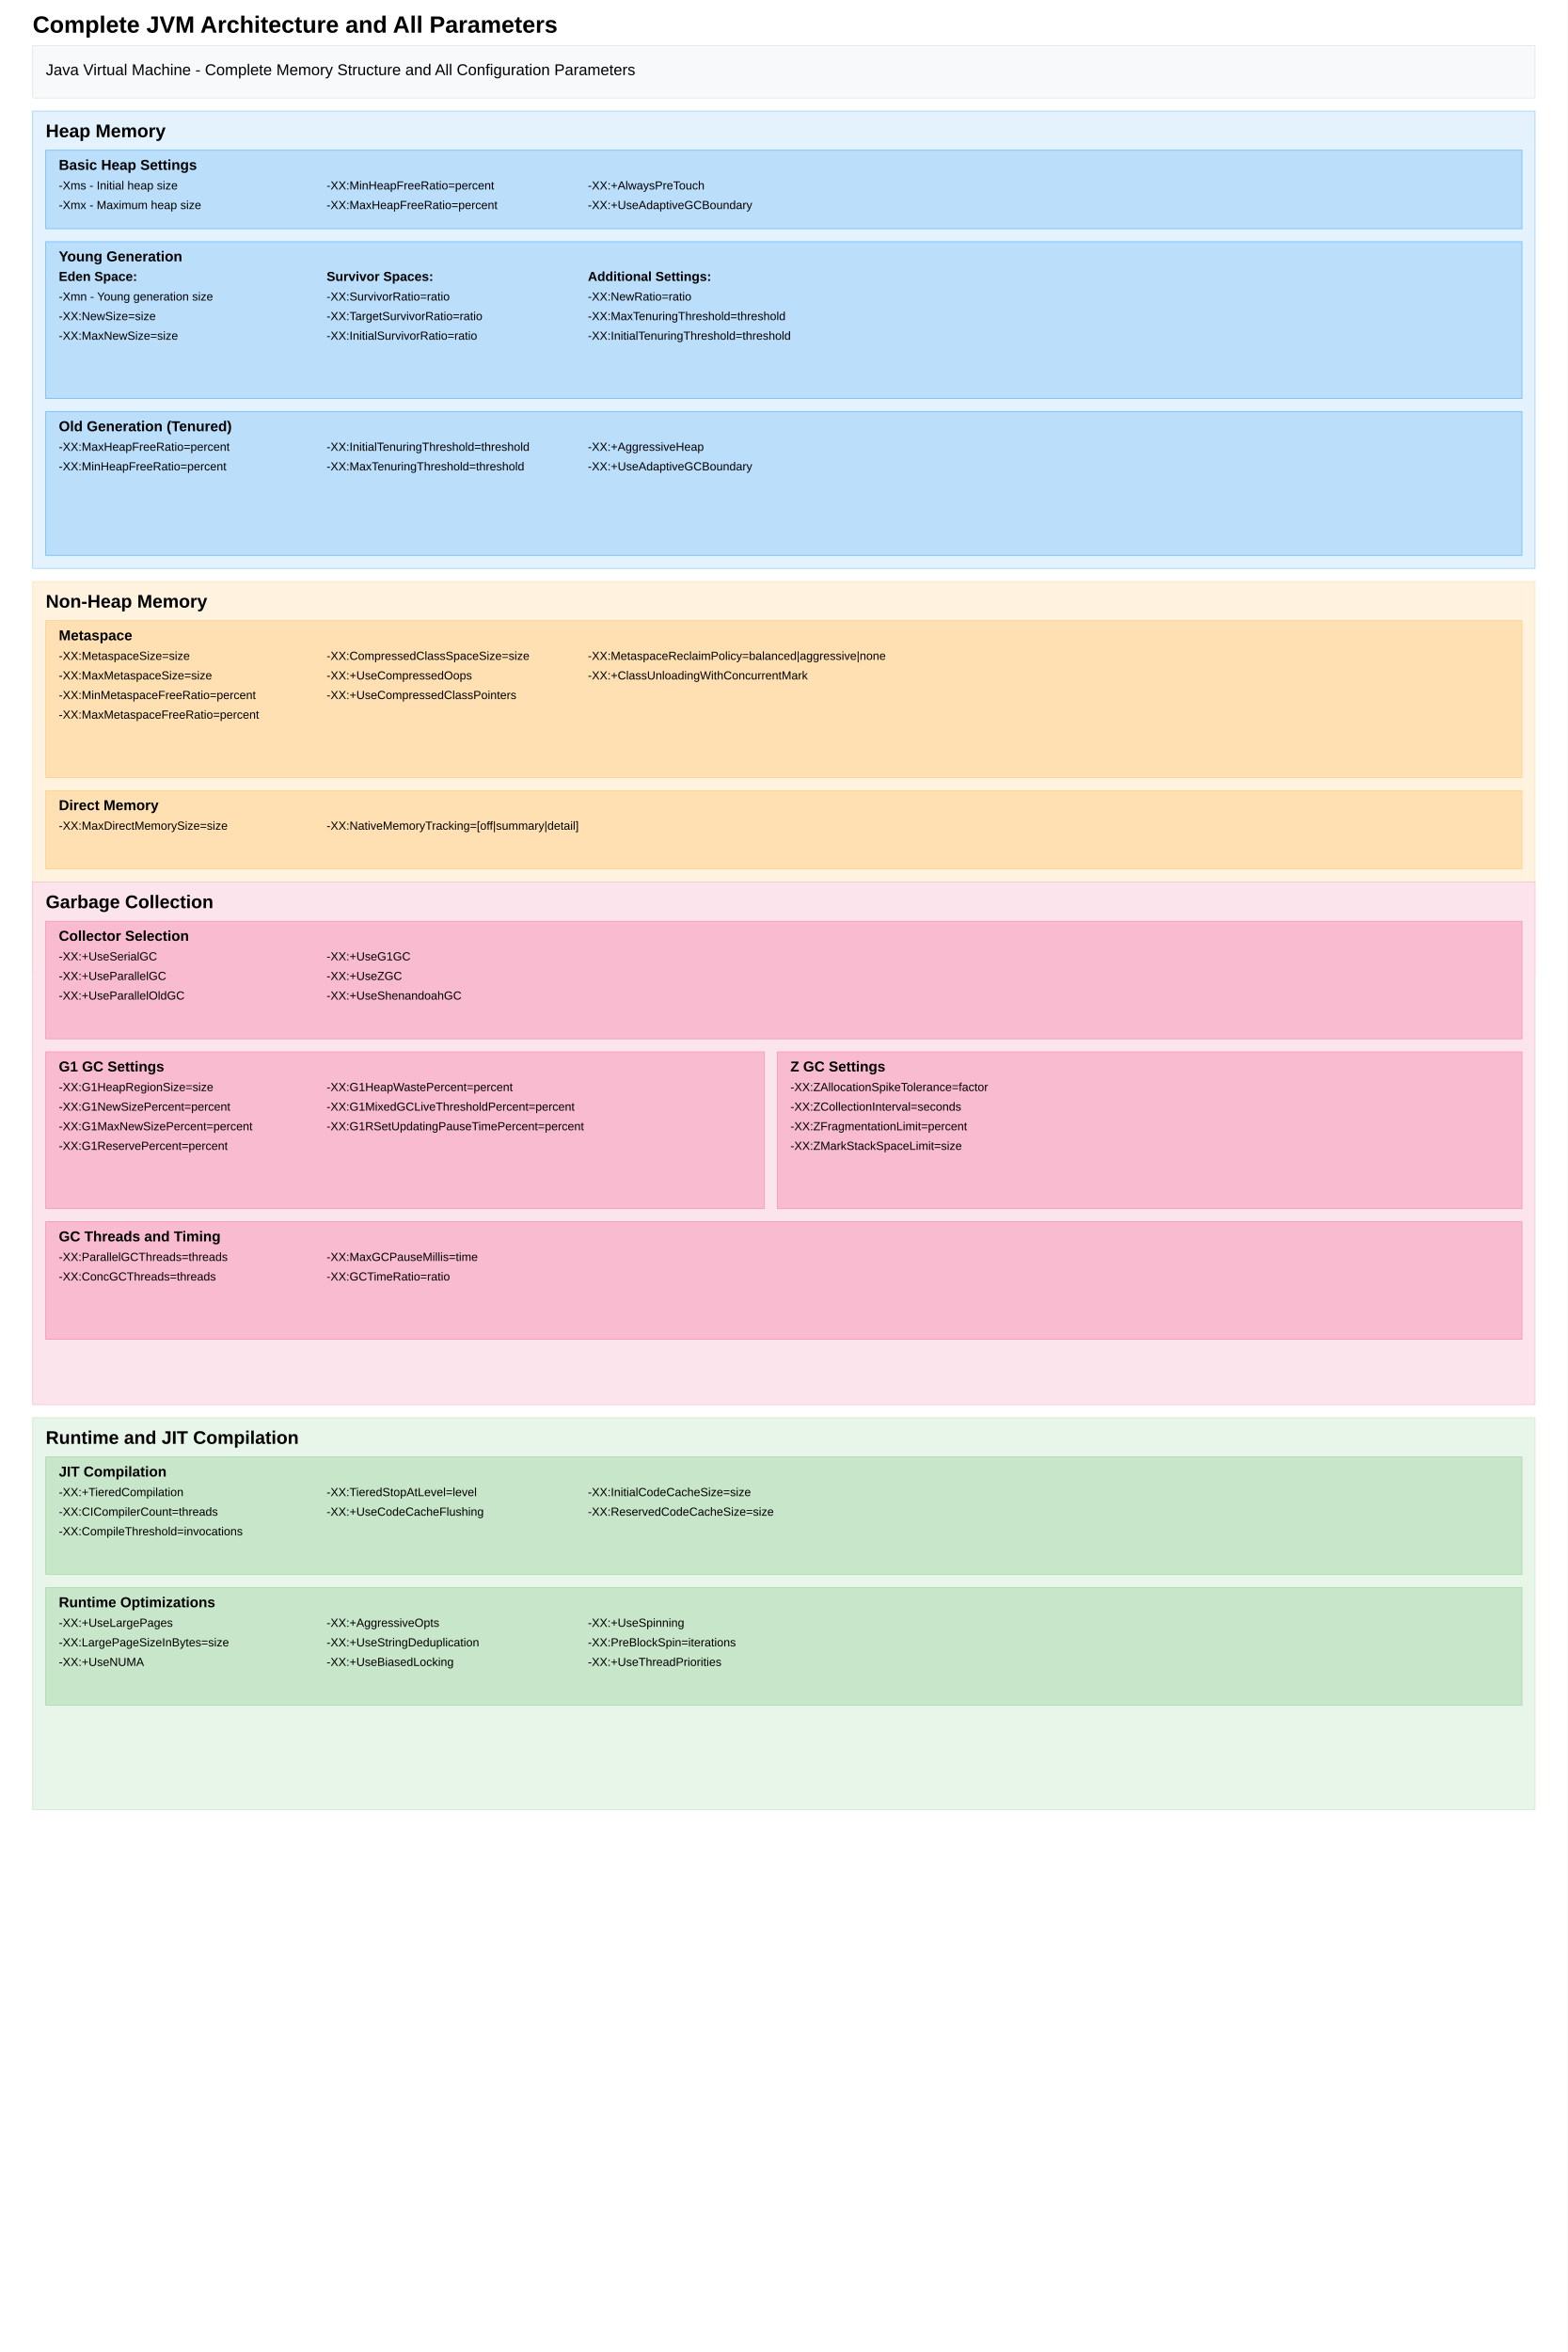
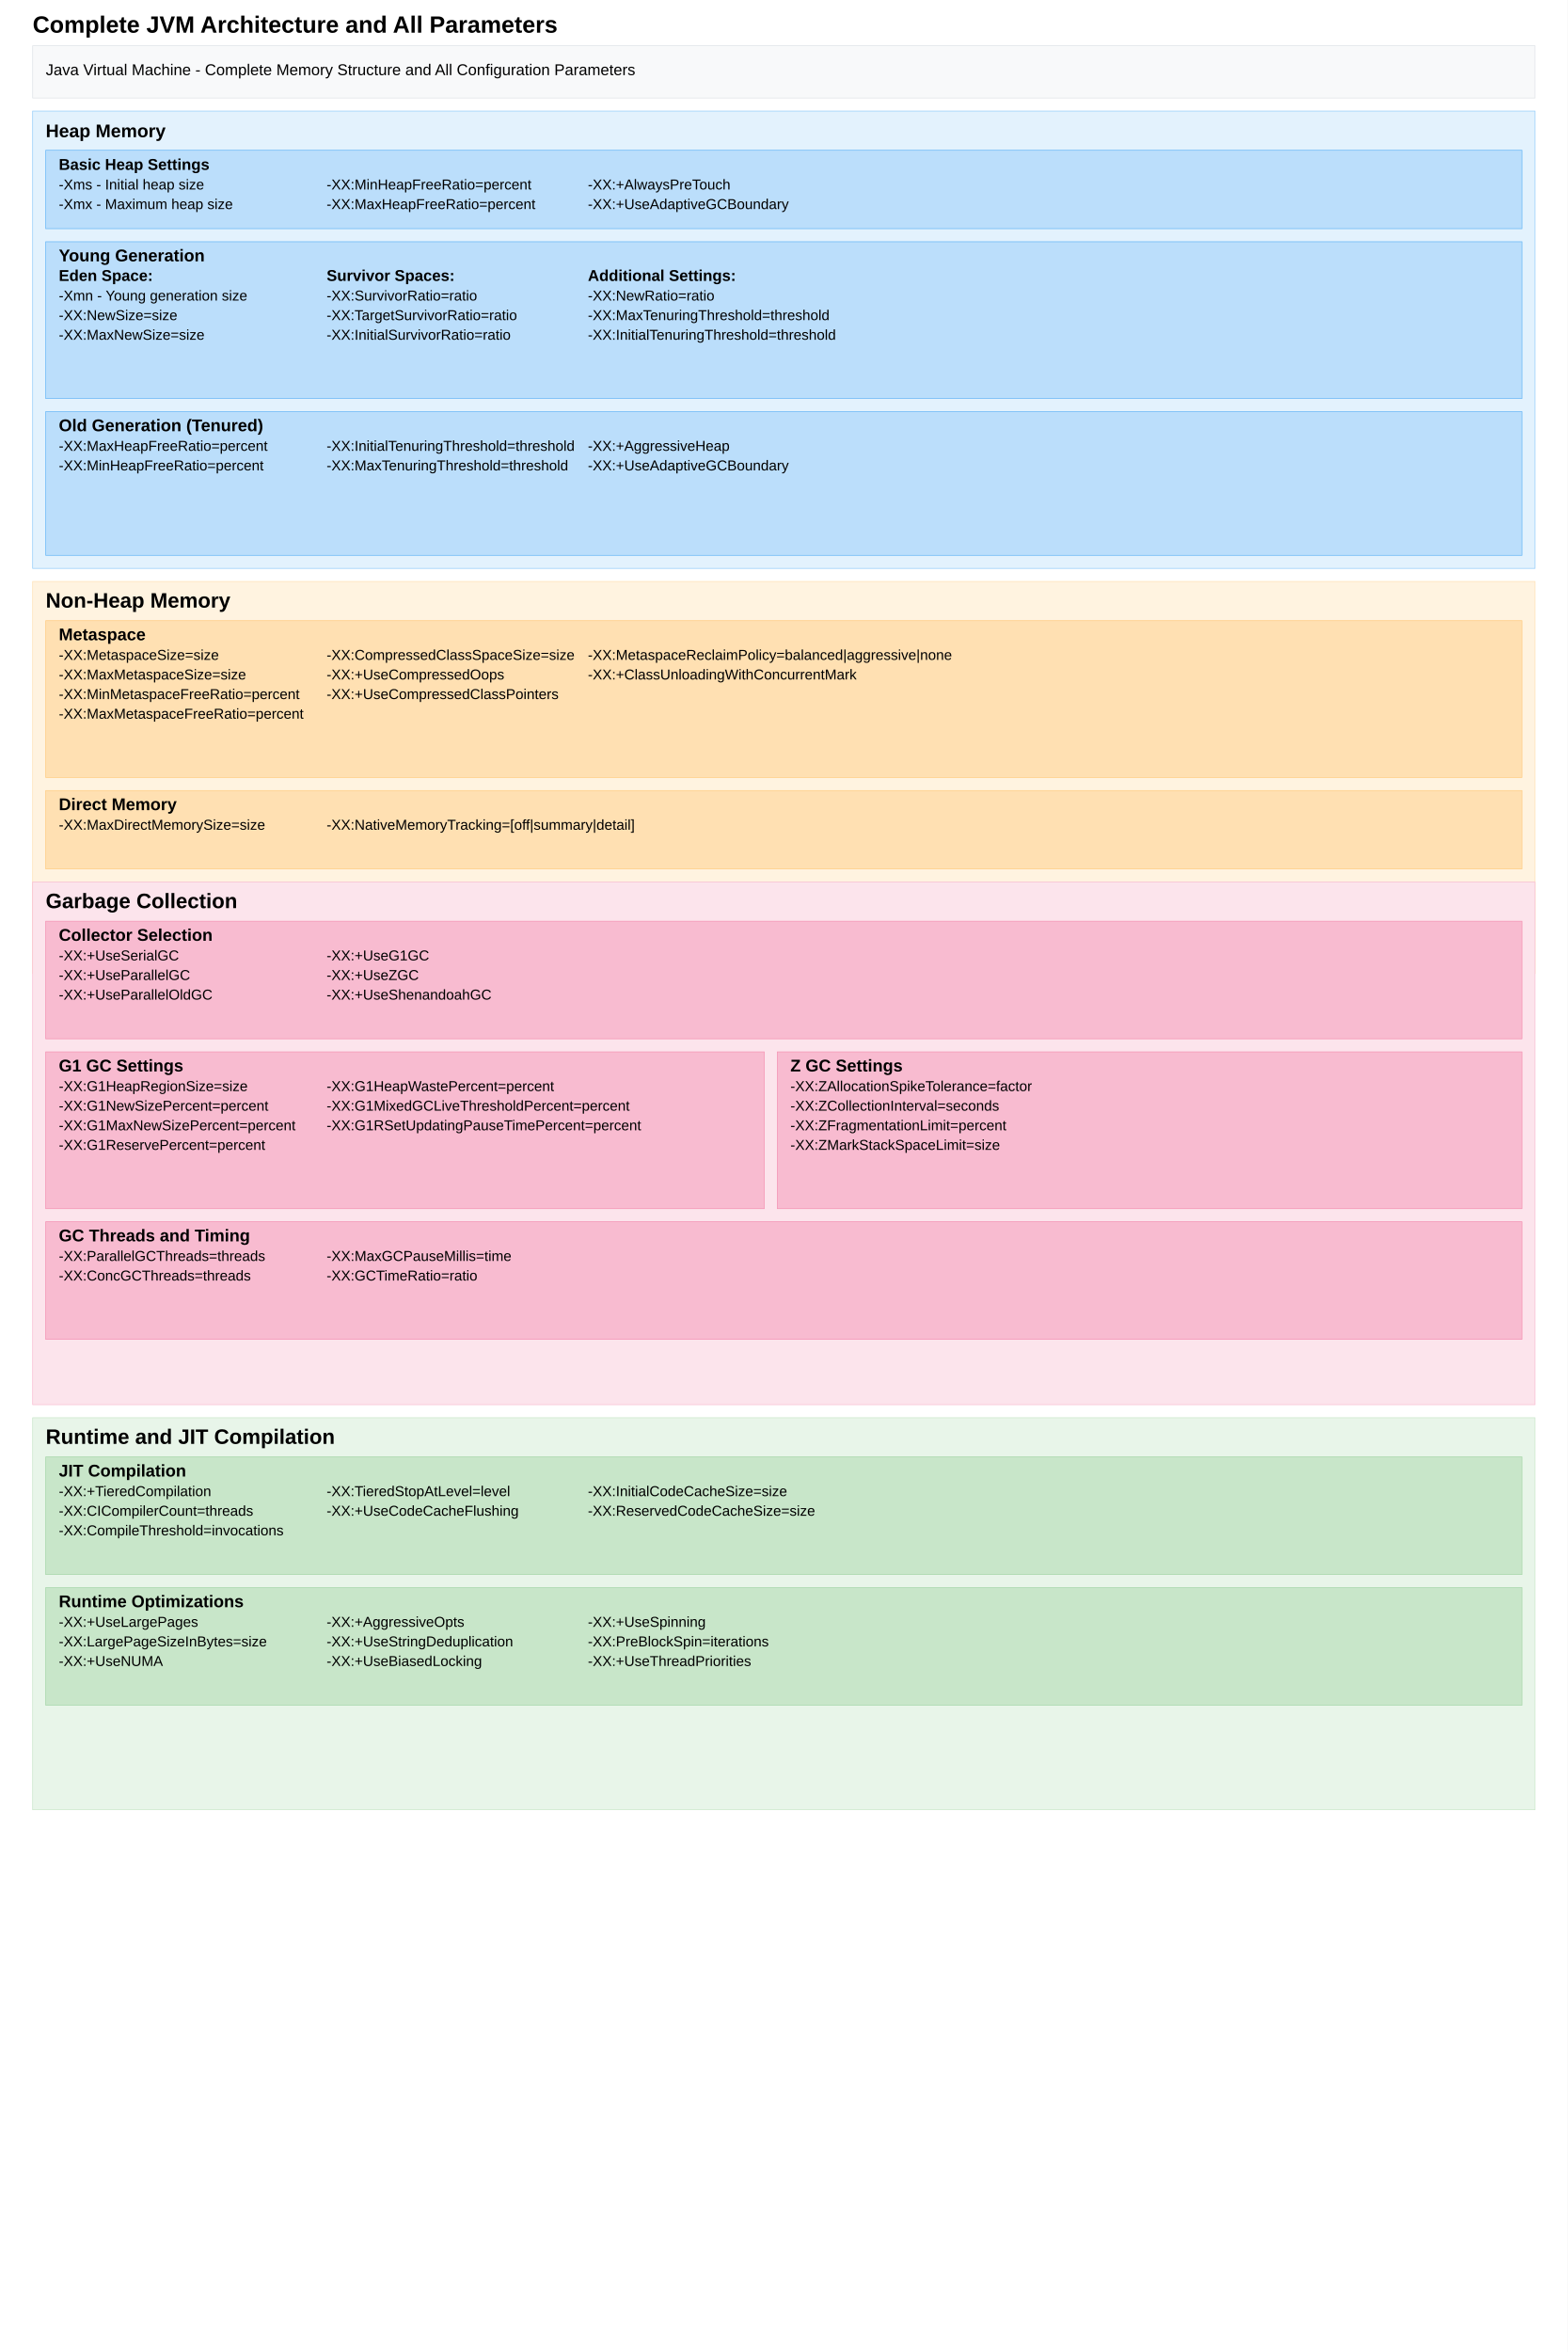
<svg xmlns="http://www.w3.org/2000/svg" viewBox="0 0 2400 3600">
  <rect x="0" y="0" width="2400" height="3600" fill="white" />
  <text x="50" y="50" font-family="Arial" font-size="36" font-weight="bold">Complete JVM Architecture and All Parameters</text>
  <rect x="50" y="70" width="2300" height="80" fill="#f8f9fa" stroke="#dee2e6" />
  <text x="70" y="115" font-family="Arial" font-size="24">Java Virtual Machine - Complete Memory Structure and All Configuration Parameters</text>
  <rect x="50" y="170" width="2300" height="700" fill="#e3f2fd" stroke="#90caf9" />
  <text x="70" y="210" font-family="Arial" font-size="28" font-weight="bold">Heap Memory</text>
  <rect x="70" y="230" width="2260" height="120" fill="#bbdefb" stroke="#64b5f6" />
-   <text x="90" y="260" font-family="Arial" font-size="22" font-weight="bold">Basic Heap Settings</text>
-   <text x="90" y="290" font-family="Arial" font-size="18">-Xms - Initial heap size</text>
-   <text x="90" y="320" font-family="Arial" font-size="18">-Xmx - Maximum heap size</text>
-   <text x="500" y="290" font-family="Arial" font-size="18">-XX:MinHeapFreeRatio=percent</text>
-   <text x="500" y="320" font-family="Arial" font-size="18">-XX:MaxHeapFreeRatio=percent</text>
-   <text x="900" y="290" font-family="Arial" font-size="18">-XX:+AlwaysPreTouch</text>
-   <text x="900" y="320" font-family="Arial" font-size="18">-XX:+UseAdaptiveGCBoundary</text>
+   <text x="90" y="260" font-family="Arial" font-size="24" font-weight="bold">Basic Heap Settings</text>
+   <text x="90" y="290" font-family="Arial" font-size="22">-Xms - Initial heap size</text>
+   <text x="90" y="320" font-family="Arial" font-size="22">-Xmx - Maximum heap size</text>
+   <text x="500" y="290" font-family="Arial" font-size="22">-XX:MinHeapFreeRatio=percent</text>
+   <text x="500" y="320" font-family="Arial" font-size="22">-XX:MaxHeapFreeRatio=percent</text>
+   <text x="900" y="290" font-family="Arial" font-size="22">-XX:+AlwaysPreTouch</text>
+   <text x="900" y="320" font-family="Arial" font-size="22">-XX:+UseAdaptiveGCBoundary</text>
  <rect x="70" y="370" width="2260" height="240" fill="#bbdefb" stroke="#64b5f6" />
-   <text x="90" y="400" font-family="Arial" font-size="22" font-weight="bold">Young Generation</text>
-   <text x="90" y="430" font-family="Arial" font-size="20" font-weight="bold">Eden Space:</text>
-   <text x="90" y="460" font-family="Arial" font-size="18">-Xmn - Young generation size</text>
-   <text x="90" y="490" font-family="Arial" font-size="18">-XX:NewSize=size</text>
-   <text x="90" y="520" font-family="Arial" font-size="18">-XX:MaxNewSize=size</text>
-   <text x="500" y="430" font-family="Arial" font-size="20" font-weight="bold">Survivor Spaces:</text>
-   <text x="500" y="460" font-family="Arial" font-size="18">-XX:SurvivorRatio=ratio</text>
-   <text x="500" y="490" font-family="Arial" font-size="18">-XX:TargetSurvivorRatio=ratio</text>
-   <text x="500" y="520" font-family="Arial" font-size="18">-XX:InitialSurvivorRatio=ratio</text>
-   <text x="900" y="430" font-family="Arial" font-size="20" font-weight="bold">Additional Settings:</text>
-   <text x="900" y="460" font-family="Arial" font-size="18">-XX:NewRatio=ratio</text>
-   <text x="900" y="490" font-family="Arial" font-size="18">-XX:MaxTenuringThreshold=threshold</text>
-   <text x="900" y="520" font-family="Arial" font-size="18">-XX:InitialTenuringThreshold=threshold</text>
+   <text x="90" y="400" font-family="Arial" font-size="26" font-weight="bold">Young Generation</text>
+   <text x="90" y="430" font-family="Arial" font-size="24" font-weight="bold">Eden Space:</text>
+   <text x="90" y="460" font-family="Arial" font-size="22">-Xmn - Young generation size</text>
+   <text x="90" y="490" font-family="Arial" font-size="22">-XX:NewSize=size</text>
+   <text x="90" y="520" font-family="Arial" font-size="22">-XX:MaxNewSize=size</text>
+   <text x="500" y="430" font-family="Arial" font-size="24" font-weight="bold">Survivor Spaces:</text>
+   <text x="500" y="460" font-family="Arial" font-size="22">-XX:SurvivorRatio=ratio</text>
+   <text x="500" y="490" font-family="Arial" font-size="22">-XX:TargetSurvivorRatio=ratio</text>
+   <text x="500" y="520" font-family="Arial" font-size="22">-XX:InitialSurvivorRatio=ratio</text>
+   <text x="900" y="430" font-family="Arial" font-size="24" font-weight="bold">Additional Settings:</text>
+   <text x="900" y="460" font-family="Arial" font-size="22">-XX:NewRatio=ratio</text>
+   <text x="900" y="490" font-family="Arial" font-size="22">-XX:MaxTenuringThreshold=threshold</text>
+   <text x="900" y="520" font-family="Arial" font-size="22">-XX:InitialTenuringThreshold=threshold</text>
  <rect x="70" y="630" width="2260" height="220" fill="#bbdefb" stroke="#64b5f6" />
-   <text x="90" y="660" font-family="Arial" font-size="22" font-weight="bold">Old Generation (Tenured)</text>
-   <text x="90" y="690" font-family="Arial" font-size="18">-XX:MaxHeapFreeRatio=percent</text>
-   <text x="90" y="720" font-family="Arial" font-size="18">-XX:MinHeapFreeRatio=percent</text>
-   <text x="500" y="690" font-family="Arial" font-size="18">-XX:InitialTenuringThreshold=threshold</text>
-   <text x="500" y="720" font-family="Arial" font-size="18">-XX:MaxTenuringThreshold=threshold</text>
-   <text x="900" y="690" font-family="Arial" font-size="18">-XX:+AggressiveHeap</text>
-   <text x="900" y="720" font-family="Arial" font-size="18">-XX:+UseAdaptiveGCBoundary</text>
+   <text x="90" y="660" font-family="Arial" font-size="26" font-weight="bold">Old Generation (Tenured)</text>
+   <text x="90" y="690" font-family="Arial" font-size="22">-XX:MaxHeapFreeRatio=percent</text>
+   <text x="90" y="720" font-family="Arial" font-size="22">-XX:MinHeapFreeRatio=percent</text>
+   <text x="500" y="690" font-family="Arial" font-size="22">-XX:InitialTenuringThreshold=threshold</text>
+   <text x="500" y="720" font-family="Arial" font-size="22">-XX:MaxTenuringThreshold=threshold</text>
+   <text x="900" y="690" font-family="Arial" font-size="22">-XX:+AggressiveHeap</text>
+   <text x="900" y="720" font-family="Arial" font-size="22">-XX:+UseAdaptiveGCBoundary</text>
  <rect x="50" y="890" width="2300" height="600" fill="#fff3e0" stroke="#ffe0b2" />
-   <text x="70" y="930" font-family="Arial" font-size="28" font-weight="bold">Non-Heap Memory</text>
+   <text x="70" y="930" font-family="Arial" font-size="32" font-weight="bold">Non-Heap Memory</text>
  <rect x="70" y="950" width="2260" height="240" fill="#ffe0b2" stroke="#ffcc80" />
-   <text x="90" y="980" font-family="Arial" font-size="22" font-weight="bold">Metaspace</text>
-   <text x="90" y="1010" font-family="Arial" font-size="18">-XX:MetaspaceSize=size</text>
-   <text x="90" y="1040" font-family="Arial" font-size="18">-XX:MaxMetaspaceSize=size</text>
-   <text x="90" y="1070" font-family="Arial" font-size="18">-XX:MinMetaspaceFreeRatio=percent</text>
-   <text x="90" y="1100" font-family="Arial" font-size="18">-XX:MaxMetaspaceFreeRatio=percent</text>
-   <text x="500" y="1010" font-family="Arial" font-size="18">-XX:CompressedClassSpaceSize=size</text>
-   <text x="500" y="1040" font-family="Arial" font-size="18">-XX:+UseCompressedOops</text>
-   <text x="500" y="1070" font-family="Arial" font-size="18">-XX:+UseCompressedClassPointers</text>
-   <text x="900" y="1010" font-family="Arial" font-size="18">-XX:MetaspaceReclaimPolicy=balanced|aggressive|none</text>
-   <text x="900" y="1040" font-family="Arial" font-size="18">-XX:+ClassUnloadingWithConcurrentMark</text>
+   <text x="90" y="980" font-family="Arial" font-size="26" font-weight="bold">Metaspace</text>
+   <text x="90" y="1010" font-family="Arial" font-size="22">-XX:MetaspaceSize=size</text>
+   <text x="90" y="1040" font-family="Arial" font-size="22">-XX:MaxMetaspaceSize=size</text>
+   <text x="90" y="1070" font-family="Arial" font-size="22">-XX:MinMetaspaceFreeRatio=percent</text>
+   <text x="90" y="1100" font-family="Arial" font-size="22">-XX:MaxMetaspaceFreeRatio=percent</text>
+   <text x="500" y="1010" font-family="Arial" font-size="22">-XX:CompressedClassSpaceSize=size</text>
+   <text x="500" y="1040" font-family="Arial" font-size="22">-XX:+UseCompressedOops</text>
+   <text x="500" y="1070" font-family="Arial" font-size="22">-XX:+UseCompressedClassPointers</text>
+   <text x="900" y="1010" font-family="Arial" font-size="22">-XX:MetaspaceReclaimPolicy=balanced|aggressive|none</text>
+   <text x="900" y="1040" font-family="Arial" font-size="22">-XX:+ClassUnloadingWithConcurrentMark</text>
  <rect x="70" y="1210" width="2260" height="120" fill="#ffe0b2" stroke="#ffcc80" />
-   <text x="90" y="1240" font-family="Arial" font-size="22" font-weight="bold">Direct Memory</text>
-   <text x="90" y="1270" font-family="Arial" font-size="18">-XX:MaxDirectMemorySize=size</text>
-   <text x="500" y="1270" font-family="Arial" font-size="18">-XX:NativeMemoryTracking=[off|summary|detail]</text>
+   <text x="90" y="1240" font-family="Arial" font-size="26" font-weight="bold">Direct Memory</text>
+   <text x="90" y="1270" font-family="Arial" font-size="22">-XX:MaxDirectMemorySize=size</text>
+   <text x="500" y="1270" font-family="Arial" font-size="22">-XX:NativeMemoryTracking=[off|summary|detail]</text>
  <rect x="50" y="1350" width="2300" height="800" fill="#fce4ec" stroke="#f8bbd0" />
-   <text x="70" y="1390" font-family="Arial" font-size="28" font-weight="bold">Garbage Collection</text>
+   <text x="70" y="1390" font-family="Arial" font-size="32" font-weight="bold">Garbage Collection</text>
  <rect x="70" y="1410" width="2260" height="180" fill="#f8bbd0" stroke="#f48fb1" />
-   <text x="90" y="1440" font-family="Arial" font-size="22" font-weight="bold">Collector Selection</text>
-   <text x="90" y="1470" font-family="Arial" font-size="18">-XX:+UseSerialGC</text>
-   <text x="90" y="1500" font-family="Arial" font-size="18">-XX:+UseParallelGC</text>
-   <text x="90" y="1530" font-family="Arial" font-size="18">-XX:+UseParallelOldGC</text>
-   <text x="500" y="1470" font-family="Arial" font-size="18">-XX:+UseG1GC</text>
-   <text x="500" y="1500" font-family="Arial" font-size="18">-XX:+UseZGC</text>
-   <text x="500" y="1530" font-family="Arial" font-size="18">-XX:+UseShenandoahGC</text>
+   <text x="90" y="1440" font-family="Arial" font-size="26" font-weight="bold">Collector Selection</text>
+   <text x="90" y="1470" font-family="Arial" font-size="22">-XX:+UseSerialGC</text>
+   <text x="90" y="1500" font-family="Arial" font-size="22">-XX:+UseParallelGC</text>
+   <text x="90" y="1530" font-family="Arial" font-size="22">-XX:+UseParallelOldGC</text>
+   <text x="500" y="1470" font-family="Arial" font-size="22">-XX:+UseG1GC</text>
+   <text x="500" y="1500" font-family="Arial" font-size="22">-XX:+UseZGC</text>
+   <text x="500" y="1530" font-family="Arial" font-size="22">-XX:+UseShenandoahGC</text>
  <rect x="70" y="1610" width="1100" height="240" fill="#f8bbd0" stroke="#f48fb1" />
-   <text x="90" y="1640" font-family="Arial" font-size="22" font-weight="bold">G1 GC Settings</text>
-   <text x="90" y="1670" font-family="Arial" font-size="18">-XX:G1HeapRegionSize=size</text>
-   <text x="90" y="1700" font-family="Arial" font-size="18">-XX:G1NewSizePercent=percent</text>
-   <text x="90" y="1730" font-family="Arial" font-size="18">-XX:G1MaxNewSizePercent=percent</text>
-   <text x="90" y="1760" font-family="Arial" font-size="18">-XX:G1ReservePercent=percent</text>
-   <text x="500" y="1670" font-family="Arial" font-size="18">-XX:G1HeapWastePercent=percent</text>
-   <text x="500" y="1700" font-family="Arial" font-size="18">-XX:G1MixedGCLiveThresholdPercent=percent</text>
-   <text x="500" y="1730" font-family="Arial" font-size="18">-XX:G1RSetUpdatingPauseTimePercent=percent</text>
+   <text x="90" y="1640" font-family="Arial" font-size="26" font-weight="bold">G1 GC Settings</text>
+   <text x="90" y="1670" font-family="Arial" font-size="22">-XX:G1HeapRegionSize=size</text>
+   <text x="90" y="1700" font-family="Arial" font-size="22">-XX:G1NewSizePercent=percent</text>
+   <text x="90" y="1730" font-family="Arial" font-size="22">-XX:G1MaxNewSizePercent=percent</text>
+   <text x="90" y="1760" font-family="Arial" font-size="22">-XX:G1ReservePercent=percent</text>
+   <text x="500" y="1670" font-family="Arial" font-size="22">-XX:G1HeapWastePercent=percent</text>
+   <text x="500" y="1700" font-family="Arial" font-size="22">-XX:G1MixedGCLiveThresholdPercent=percent</text>
+   <text x="500" y="1730" font-family="Arial" font-size="22">-XX:G1RSetUpdatingPauseTimePercent=percent</text>
  <rect x="1190" y="1610" width="1140" height="240" fill="#f8bbd0" stroke="#f48fb1" />
-   <text x="1210" y="1640" font-family="Arial" font-size="22" font-weight="bold">Z GC Settings</text>
-   <text x="1210" y="1670" font-family="Arial" font-size="18">-XX:ZAllocationSpikeTolerance=factor</text>
-   <text x="1210" y="1700" font-family="Arial" font-size="18">-XX:ZCollectionInterval=seconds</text>
-   <text x="1210" y="1730" font-family="Arial" font-size="18">-XX:ZFragmentationLimit=percent</text>
-   <text x="1210" y="1760" font-family="Arial" font-size="18">-XX:ZMarkStackSpaceLimit=size</text>
+   <text x="1210" y="1640" font-family="Arial" font-size="26" font-weight="bold">Z GC Settings</text>
+   <text x="1210" y="1670" font-family="Arial" font-size="22">-XX:ZAllocationSpikeTolerance=factor</text>
+   <text x="1210" y="1700" font-family="Arial" font-size="22">-XX:ZCollectionInterval=seconds</text>
+   <text x="1210" y="1730" font-family="Arial" font-size="22">-XX:ZFragmentationLimit=percent</text>
+   <text x="1210" y="1760" font-family="Arial" font-size="22">-XX:ZMarkStackSpaceLimit=size</text>
  <rect x="70" y="1870" width="2260" height="180" fill="#f8bbd0" stroke="#f48fb1" />
-   <text x="90" y="1900" font-family="Arial" font-size="22" font-weight="bold">GC Threads and Timing</text>
-   <text x="90" y="1930" font-family="Arial" font-size="18">-XX:ParallelGCThreads=threads</text>
-   <text x="90" y="1960" font-family="Arial" font-size="18">-XX:ConcGCThreads=threads</text>
-   <text x="500" y="1930" font-family="Arial" font-size="18">-XX:MaxGCPauseMillis=time</text>
-   <text x="500" y="1960" font-family="Arial" font-size="18">-XX:GCTimeRatio=ratio</text>
+   <text x="90" y="1900" font-family="Arial" font-size="26" font-weight="bold">GC Threads and Timing</text>
+   <text x="90" y="1930" font-family="Arial" font-size="22">-XX:ParallelGCThreads=threads</text>
+   <text x="90" y="1960" font-family="Arial" font-size="22">-XX:ConcGCThreads=threads</text>
+   <text x="500" y="1930" font-family="Arial" font-size="22">-XX:MaxGCPauseMillis=time</text>
+   <text x="500" y="1960" font-family="Arial" font-size="22">-XX:GCTimeRatio=ratio</text>
  <rect x="50" y="2170" width="2300" height="600" fill="#e8f5e9" stroke="#c8e6c9" />
-   <text x="70" y="2210" font-family="Arial" font-size="28" font-weight="bold">Runtime and JIT Compilation</text>
+   <text x="70" y="2210" font-family="Arial" font-size="32" font-weight="bold">Runtime and JIT Compilation</text>
  <rect x="70" y="2230" width="2260" height="180" fill="#c8e6c9" stroke="#a5d6a7" />
-   <text x="90" y="2260" font-family="Arial" font-size="22" font-weight="bold">JIT Compilation</text>
-   <text x="90" y="2290" font-family="Arial" font-size="18">-XX:+TieredCompilation</text>
-   <text x="90" y="2320" font-family="Arial" font-size="18">-XX:CICompilerCount=threads</text>
-   <text x="90" y="2350" font-family="Arial" font-size="18">-XX:CompileThreshold=invocations</text>
-   <text x="500" y="2290" font-family="Arial" font-size="18">-XX:TieredStopAtLevel=level</text>
-   <text x="500" y="2320" font-family="Arial" font-size="18">-XX:+UseCodeCacheFlushing</text>
-   <text x="900" y="2290" font-family="Arial" font-size="18">-XX:InitialCodeCacheSize=size</text>
-   <text x="900" y="2320" font-family="Arial" font-size="18">-XX:ReservedCodeCacheSize=size</text>
+   <text x="90" y="2260" font-family="Arial" font-size="26" font-weight="bold">JIT Compilation</text>
+   <text x="90" y="2290" font-family="Arial" font-size="22">-XX:+TieredCompilation</text>
+   <text x="90" y="2320" font-family="Arial" font-size="22">-XX:CICompilerCount=threads</text>
+   <text x="90" y="2350" font-family="Arial" font-size="22">-XX:CompileThreshold=invocations</text>
+   <text x="500" y="2290" font-family="Arial" font-size="22">-XX:TieredStopAtLevel=level</text>
+   <text x="500" y="2320" font-family="Arial" font-size="22">-XX:+UseCodeCacheFlushing</text>
+   <text x="900" y="2290" font-family="Arial" font-size="22">-XX:InitialCodeCacheSize=size</text>
+   <text x="900" y="2320" font-family="Arial" font-size="22">-XX:ReservedCodeCacheSize=size</text>
  <rect x="70" y="2430" width="2260" height="180" fill="#c8e6c9" stroke="#a5d6a7" />
-   <text x="90" y="2460" font-family="Arial" font-size="22" font-weight="bold">Runtime Optimizations</text>
-   <text x="90" y="2490" font-family="Arial" font-size="18">-XX:+UseLargePages</text>
-   <text x="90" y="2520" font-family="Arial" font-size="18">-XX:LargePageSizeInBytes=size</text>
-   <text x="90" y="2550" font-family="Arial" font-size="18">-XX:+UseNUMA</text>
-   <text x="500" y="2490" font-family="Arial" font-size="18">-XX:+AggressiveOpts</text>
-   <text x="500" y="2520" font-family="Arial" font-size="18">-XX:+UseStringDeduplication</text>
-   <text x="500" y="2550" font-family="Arial" font-size="18">-XX:+UseBiasedLocking</text>
-   <text x="900" y="2490" font-family="Arial" font-size="18">-XX:+UseSpinning</text>
-   <text x="900" y="2520" font-family="Arial" font-size="18">-XX:PreBlockSpin=iterations</text>
-   <text x="900" y="2550" font-family="Arial" font-size="18">-XX:+UseThreadPriorities</text>
+   <text x="90" y="2460" font-family="Arial" font-size="26" font-weight="bold">Runtime Optimizations</text>
+   <text x="90" y="2490" font-family="Arial" font-size="22">-XX:+UseLargePages</text>
+   <text x="90" y="2520" font-family="Arial" font-size="22">-XX:LargePageSizeInBytes=size</text>
+   <text x="90" y="2550" font-family="Arial" font-size="22">-XX:+UseNUMA</text>
+   <text x="500" y="2490" font-family="Arial" font-size="22">-XX:+AggressiveOpts</text>
+   <text x="500" y="2520" font-family="Arial" font-size="22">-XX:+UseStringDeduplication</text>
+   <text x="500" y="2550" font-family="Arial" font-size="22">-XX:+UseBiasedLocking</text>
+   <text x="900" y="2490" font-family="Arial" font-size="22">-XX:+UseSpinning</text>
+   <text x="900" y="2520" font-family="Arial" font-size="22">-XX:PreBlockSpin=iterations</text>
+   <text x="900" y="2550" font-family="Arial" font-size="22">-XX:+UseThreadPriorities</text>
</svg>
